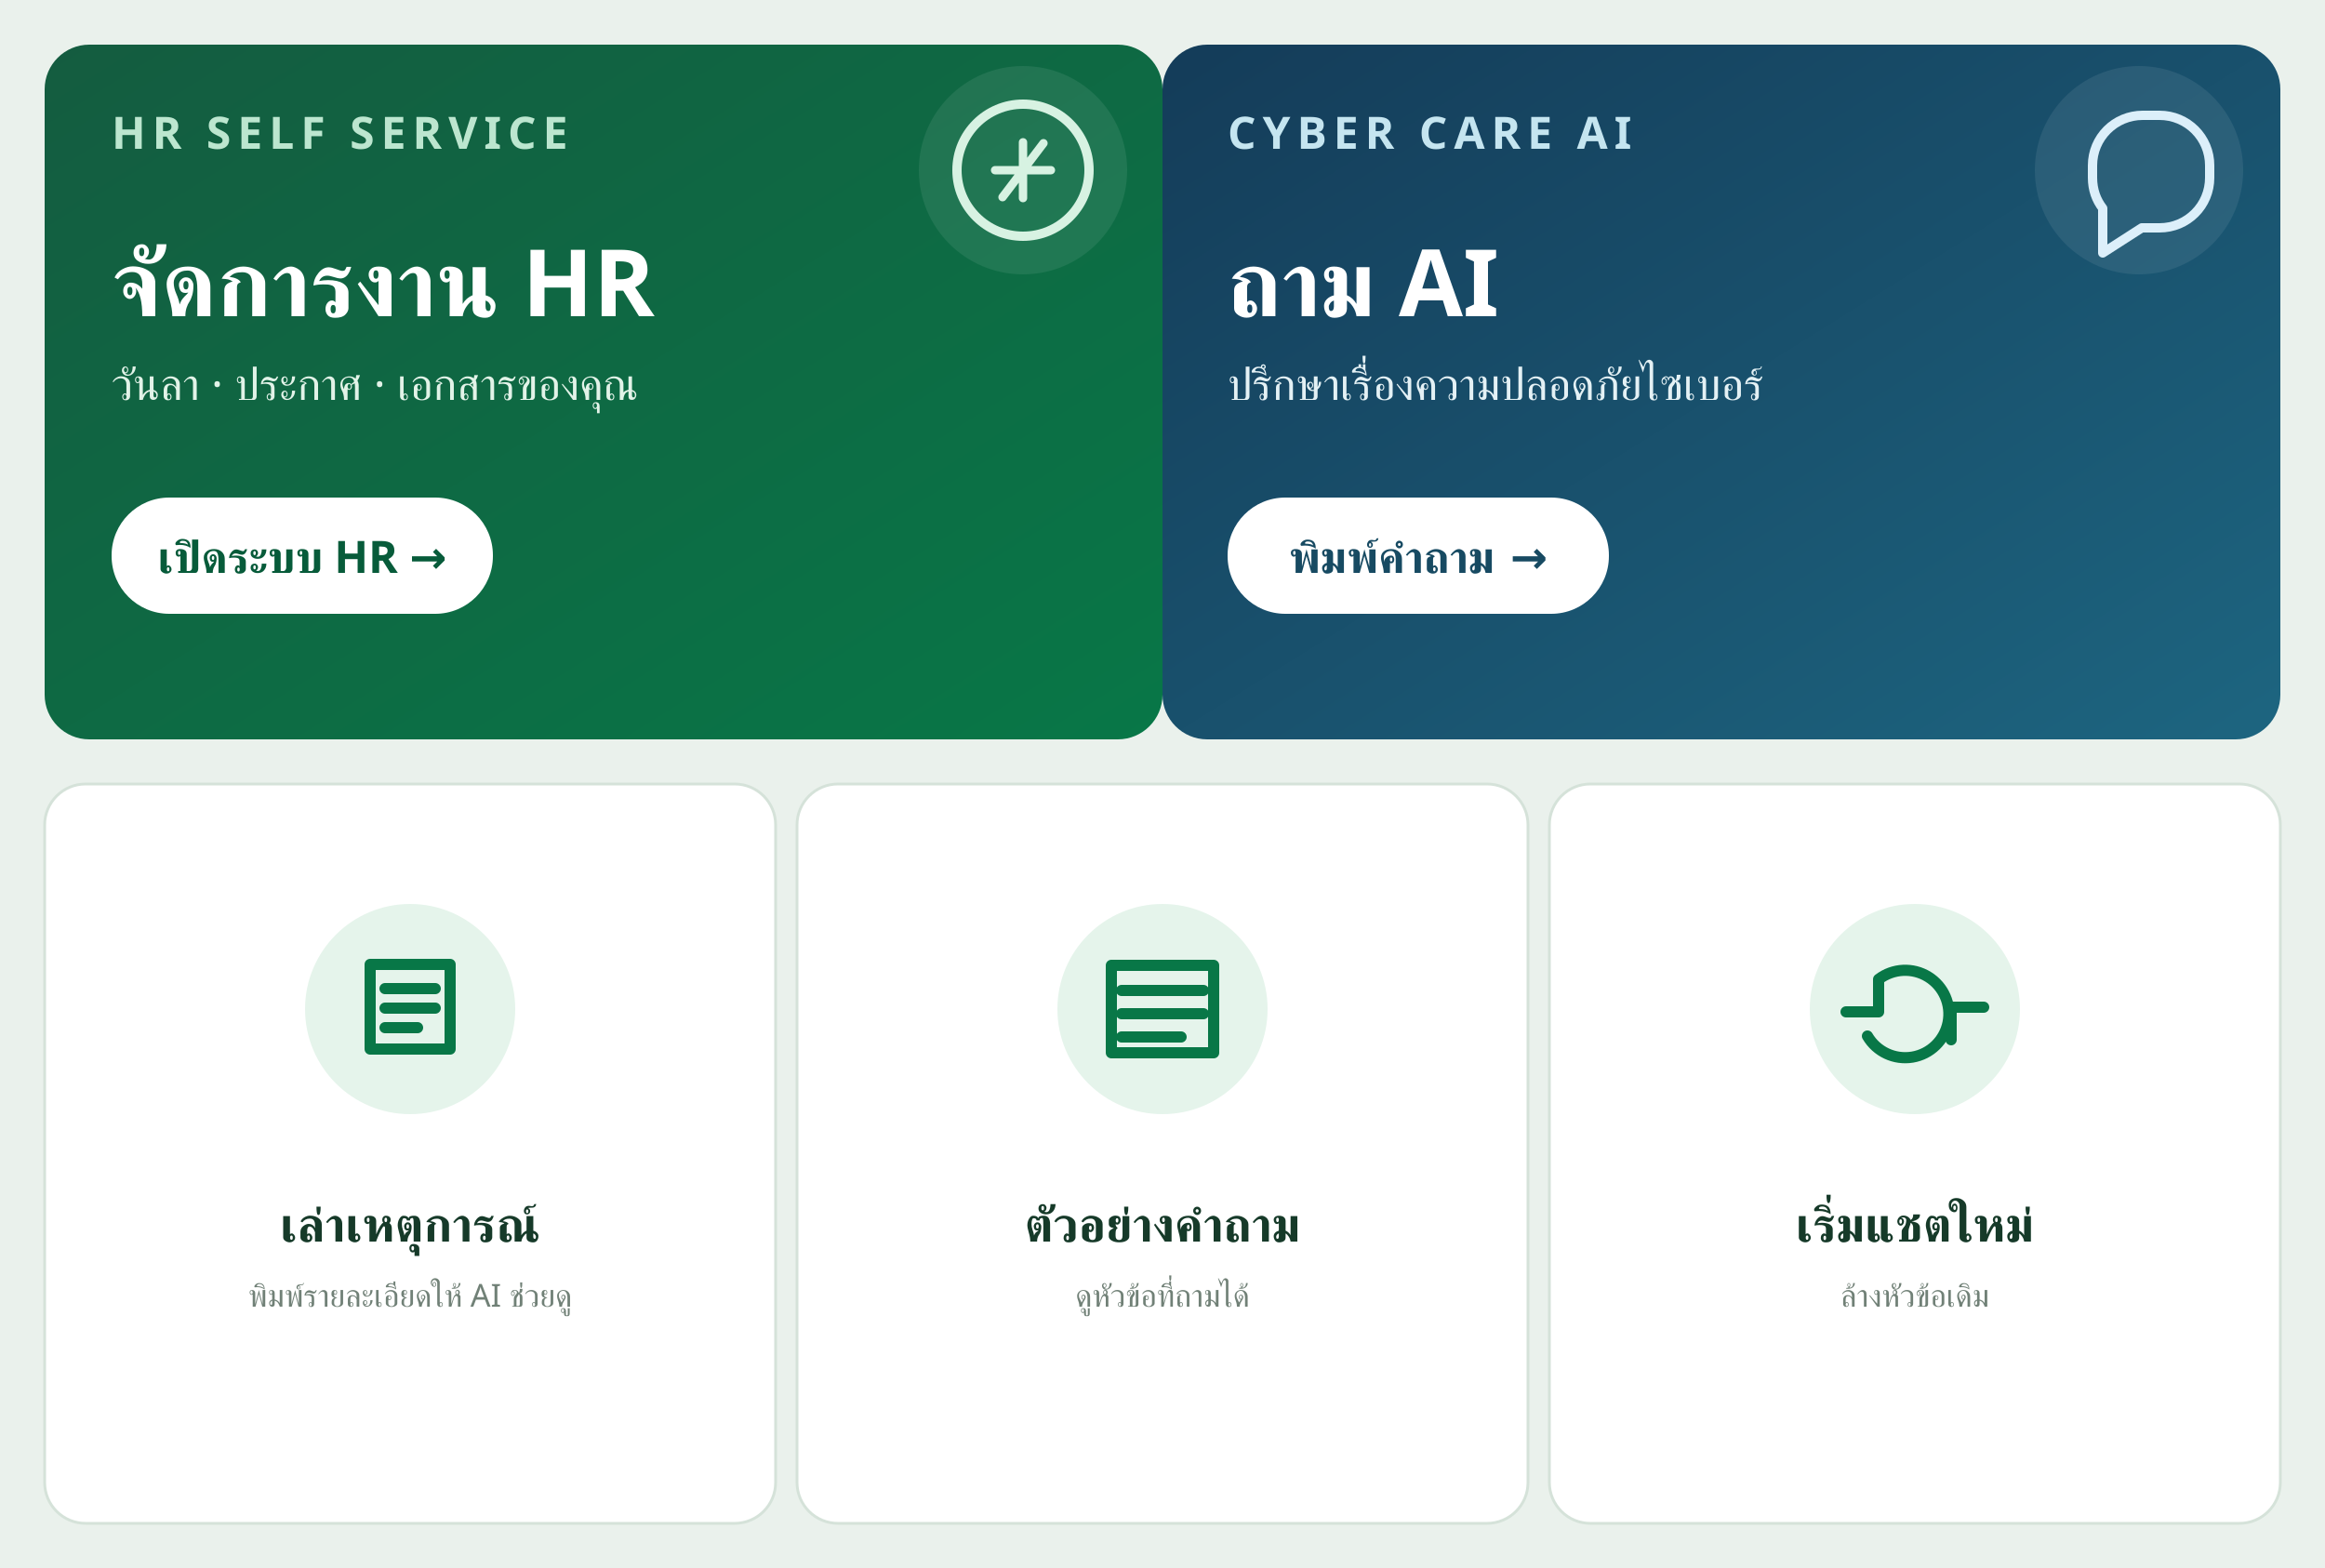
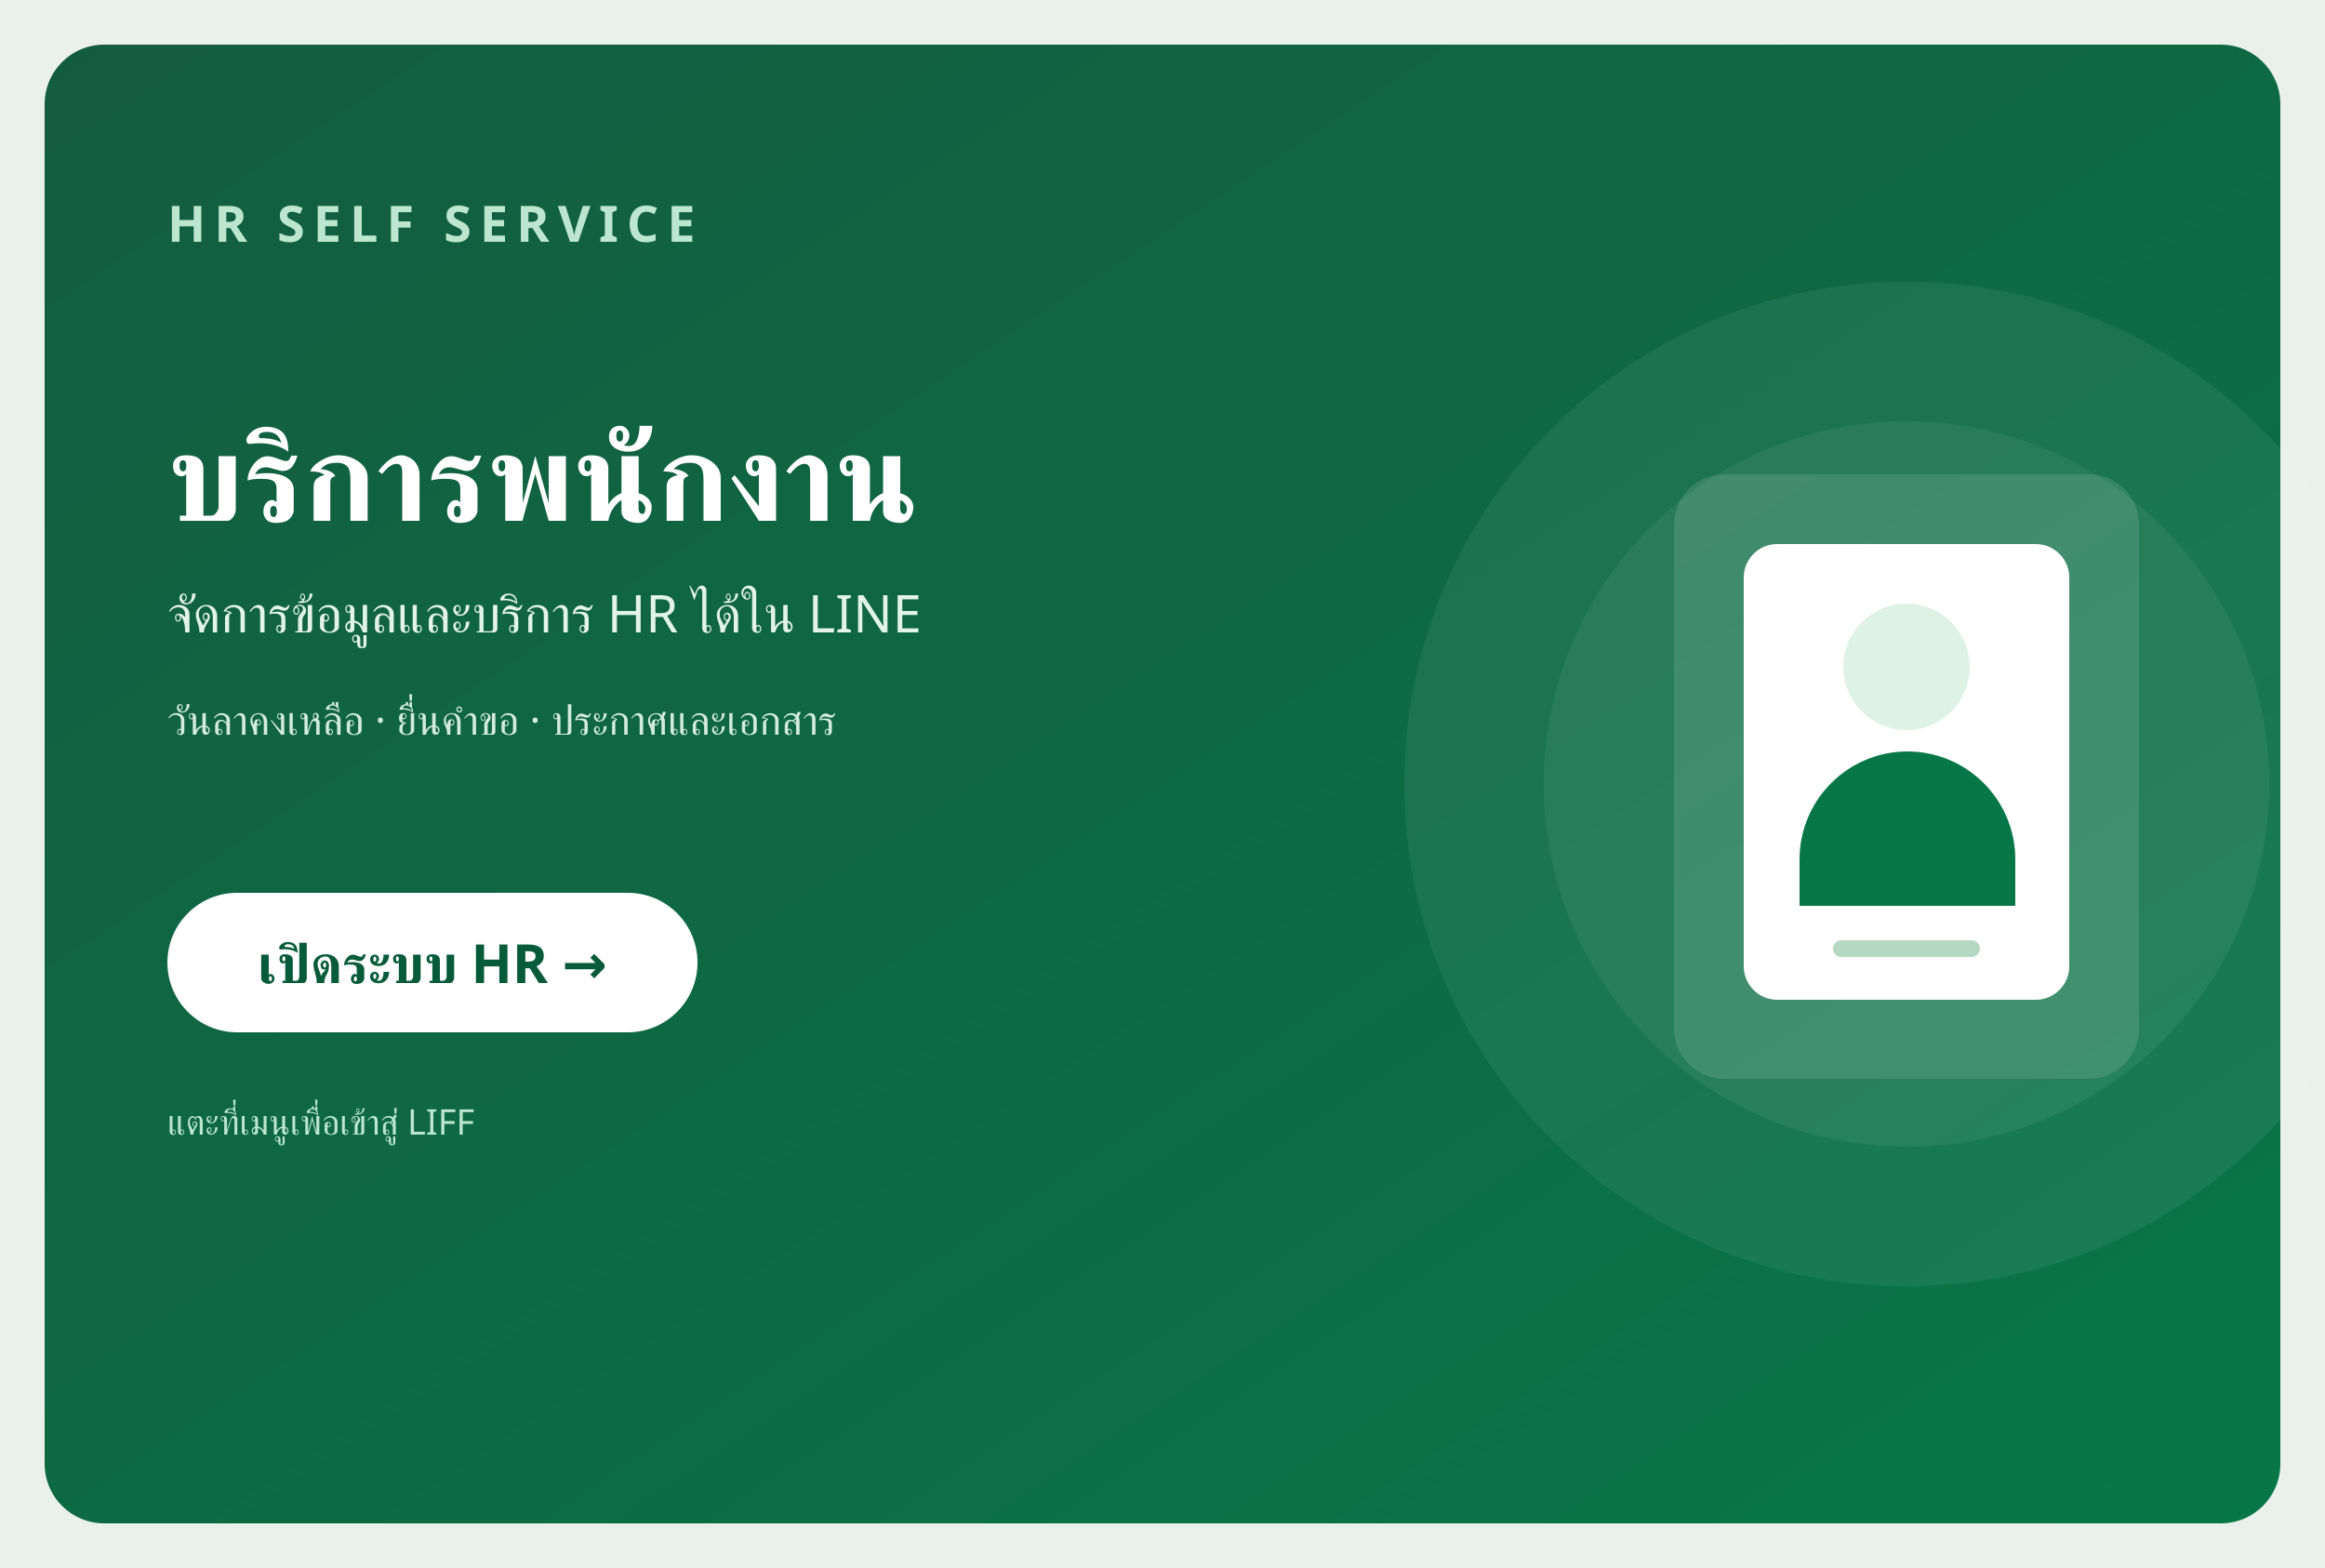
<svg xmlns="http://www.w3.org/2000/svg" width="2500" height="1686" viewBox="0 0 2500 1686">
  <defs>
-     <linearGradient id="hr" x1="0" y1="0" x2="1" y2="1">
+     <linearGradient id="background" x1="0" y1="0" x2="1" y2="1">
      <stop offset="0" stop-color="#145C40" />
      <stop offset="1" stop-color="#087747" />
    </linearGradient>
-     <linearGradient id="ai" x1="0" y1="0" x2="1" y2="1">
-       <stop offset="0" stop-color="#143C59" />
-       <stop offset="1" stop-color="#1D6580" />
-     </linearGradient>
  </defs>
  <rect width="2500" height="1686" fill="#EAF1EC" />
-   <rect x="48" y="48" width="1202" height="747" rx="48" fill="url(#hr)" />
-   <circle cx="1100" cy="183" r="112" fill="#FFFFFF" fill-opacity=".08" />
-   <circle cx="1100" cy="183" r="71" fill="none" stroke="#D7F2E2" stroke-width="10" />
-   <path d="M1070 183h60M1100 153v60M1078 212l44-58" fill="none" stroke="#D7F2E2" stroke-width="9" stroke-linecap="round" />
-   <text x="120" y="160" fill="#BCE6CF" font-family="Sarabun, sans-serif" font-size="48" font-weight="700" letter-spacing="7">HR SELF SERVICE</text>
-   <text x="120" y="340" fill="#FFFFFF" font-family="Sarabun, sans-serif" font-size="100" font-weight="700">จัดการงาน HR</text>
-   <text x="120" y="430" fill="#E2F3E8" font-family="Sarabun, sans-serif" font-size="48">วันลา  ·  ประกาศ  ·  เอกสารของคุณ</text>
-   <rect x="120" y="535" width="410" height="125" rx="62" fill="#FFFFFF" />
-   <text x="325" y="616" fill="#075B3A" font-family="Sarabun, sans-serif" font-size="48" font-weight="700" text-anchor="middle">เปิดระบบ HR  →</text>
-   <rect x="1250" y="48" width="1202" height="747" rx="48" fill="url(#ai)" />
-   <circle cx="2300" cy="183" r="112" fill="#FFFFFF" fill-opacity=".08" />
-   <path d="M2250 178c0-30 24-54 54-54h18c30 0 54 24 54 54v13c0 30-24 54-54 54h-19l-42 27v-48c-7-9-11-20-11-33v-13Z" fill="none" stroke="#DCEFFA" stroke-width="10" stroke-linejoin="round" />
-   <text x="1320" y="160" fill="#C5E5F0" font-family="Sarabun, sans-serif" font-size="48" font-weight="700" letter-spacing="7">CYBER CARE AI</text>
-   <text x="1320" y="340" fill="#FFFFFF" font-family="Sarabun, sans-serif" font-size="100" font-weight="700">ถาม AI</text>
-   <text x="1320" y="430" fill="#E4F1F5" font-family="Sarabun, sans-serif" font-size="48">ปรึกษาเรื่องความปลอดภัยไซเบอร์</text>
-   <rect x="1320" y="535" width="410" height="125" rx="62" fill="#FFFFFF" />
-   <text x="1525" y="616" fill="#174A62" font-family="Sarabun, sans-serif" font-size="48" font-weight="700" text-anchor="middle">พิมพ์คำถาม  →</text>
-   <g fill="#FFFFFF" stroke="#D5E2D9" stroke-width="3">
-     <rect x="48" y="843" width="786" height="795" rx="44" />
-     <rect x="857" y="843" width="786" height="795" rx="44" />
-     <rect x="1666" y="843" width="786" height="795" rx="44" />
-   </g>
-   <g fill="#E5F4EB">
-     <circle cx="441" cy="1085" r="113" />
-     <circle cx="1250" cy="1085" r="113" />
-     <circle cx="2059" cy="1085" r="113" />
-   </g>
-   <g fill="none" stroke="#087747" stroke-width="12" stroke-linecap="round" stroke-linejoin="round">
-     <path d="M398 1037h86v91h-86zM414 1063h54M414 1084h54M414 1105h35" />
-     <path d="M1206 1065h88M1206 1090h88M1206 1115h64M1195 1038h110v94h-110z" />
-     <path d="M2020 1053a47 47 0 1 1-12 61M2020 1053v35h-35M2098 1118v-35h35" />
-   </g>
-   <text x="441" y="1335" fill="#163A29" font-family="Sarabun, sans-serif" font-size="52" font-weight="700" text-anchor="middle">เล่าเหตุการณ์</text>
-   <text x="441" y="1405" fill="#718177" font-family="Sarabun, sans-serif" font-size="34" text-anchor="middle">พิมพ์รายละเอียดให้ AI ช่วยดู</text>
-   <text x="1250" y="1335" fill="#163A29" font-family="Sarabun, sans-serif" font-size="52" font-weight="700" text-anchor="middle">ตัวอย่างคำถาม</text>
-   <text x="1250" y="1405" fill="#718177" font-family="Sarabun, sans-serif" font-size="34" text-anchor="middle">ดูหัวข้อที่ถามได้</text>
-   <text x="2059" y="1335" fill="#163A29" font-family="Sarabun, sans-serif" font-size="52" font-weight="700" text-anchor="middle">เริ่มแชตใหม่</text>
-   <text x="2059" y="1405" fill="#718177" font-family="Sarabun, sans-serif" font-size="34" text-anchor="middle">ล้างหัวข้อเดิม</text>
+   <rect x="48" y="48" width="2404" height="1590" rx="64" fill="url(#background)" />
+   <circle cx="2050" cy="843" r="540" fill="#FFFFFF" fill-opacity=".06" />
+   <circle cx="2050" cy="843" r="390" fill="#FFFFFF" fill-opacity=".06" />
+   <rect x="1800" y="510" width="500" height="650" rx="54" fill="#FFFFFF" fill-opacity=".12" />
+   <rect x="1875" y="585" width="350" height="490" rx="36" fill="#FFFFFF" />
+   <circle cx="2050" cy="717" r="68" fill="#DFF2E6" />
+   <path d="M1935 924c0-64 52-116 116-116s116 52 116 116v50h-232v-50Z" fill="#087747" />
+   <path d="M1980 1020h140" stroke="#B5D8C2" stroke-width="18" stroke-linecap="round" />
+   <text x="180" y="260" fill="#BCE6CF" font-family="Sarabun, sans-serif" font-size="54" font-weight="700" letter-spacing="9">HR SELF SERVICE</text>
+   <text x="180" y="560" fill="#FFFFFF" font-family="Sarabun, sans-serif" font-size="132" font-weight="700">บริการพนักงาน</text>
+   <text x="180" y="680" fill="#E2F3E8" font-family="Sarabun, sans-serif" font-size="56">จัดการข้อมูลและบริการ HR ได้ใน LINE</text>
+   <text x="180" y="790" fill="#D3EBDD" font-family="Sarabun, sans-serif" font-size="44">วันลาคงเหลือ  ·  ยื่นคำขอ  ·  ประกาศและเอกสาร</text>
+   <rect x="180" y="960" width="570" height="150" rx="75" fill="#FFFFFF" />
+   <text x="465" y="1057" fill="#075B3A" font-family="Sarabun, sans-serif" font-size="58" font-weight="700" text-anchor="middle">เปิดระบบ HR  →</text>
+   <text x="180" y="1220" fill="#BCE6CF" font-family="Sarabun, sans-serif" font-size="38">แตะที่เมนูเพื่อเข้าสู่ LIFF</text>
</svg>
